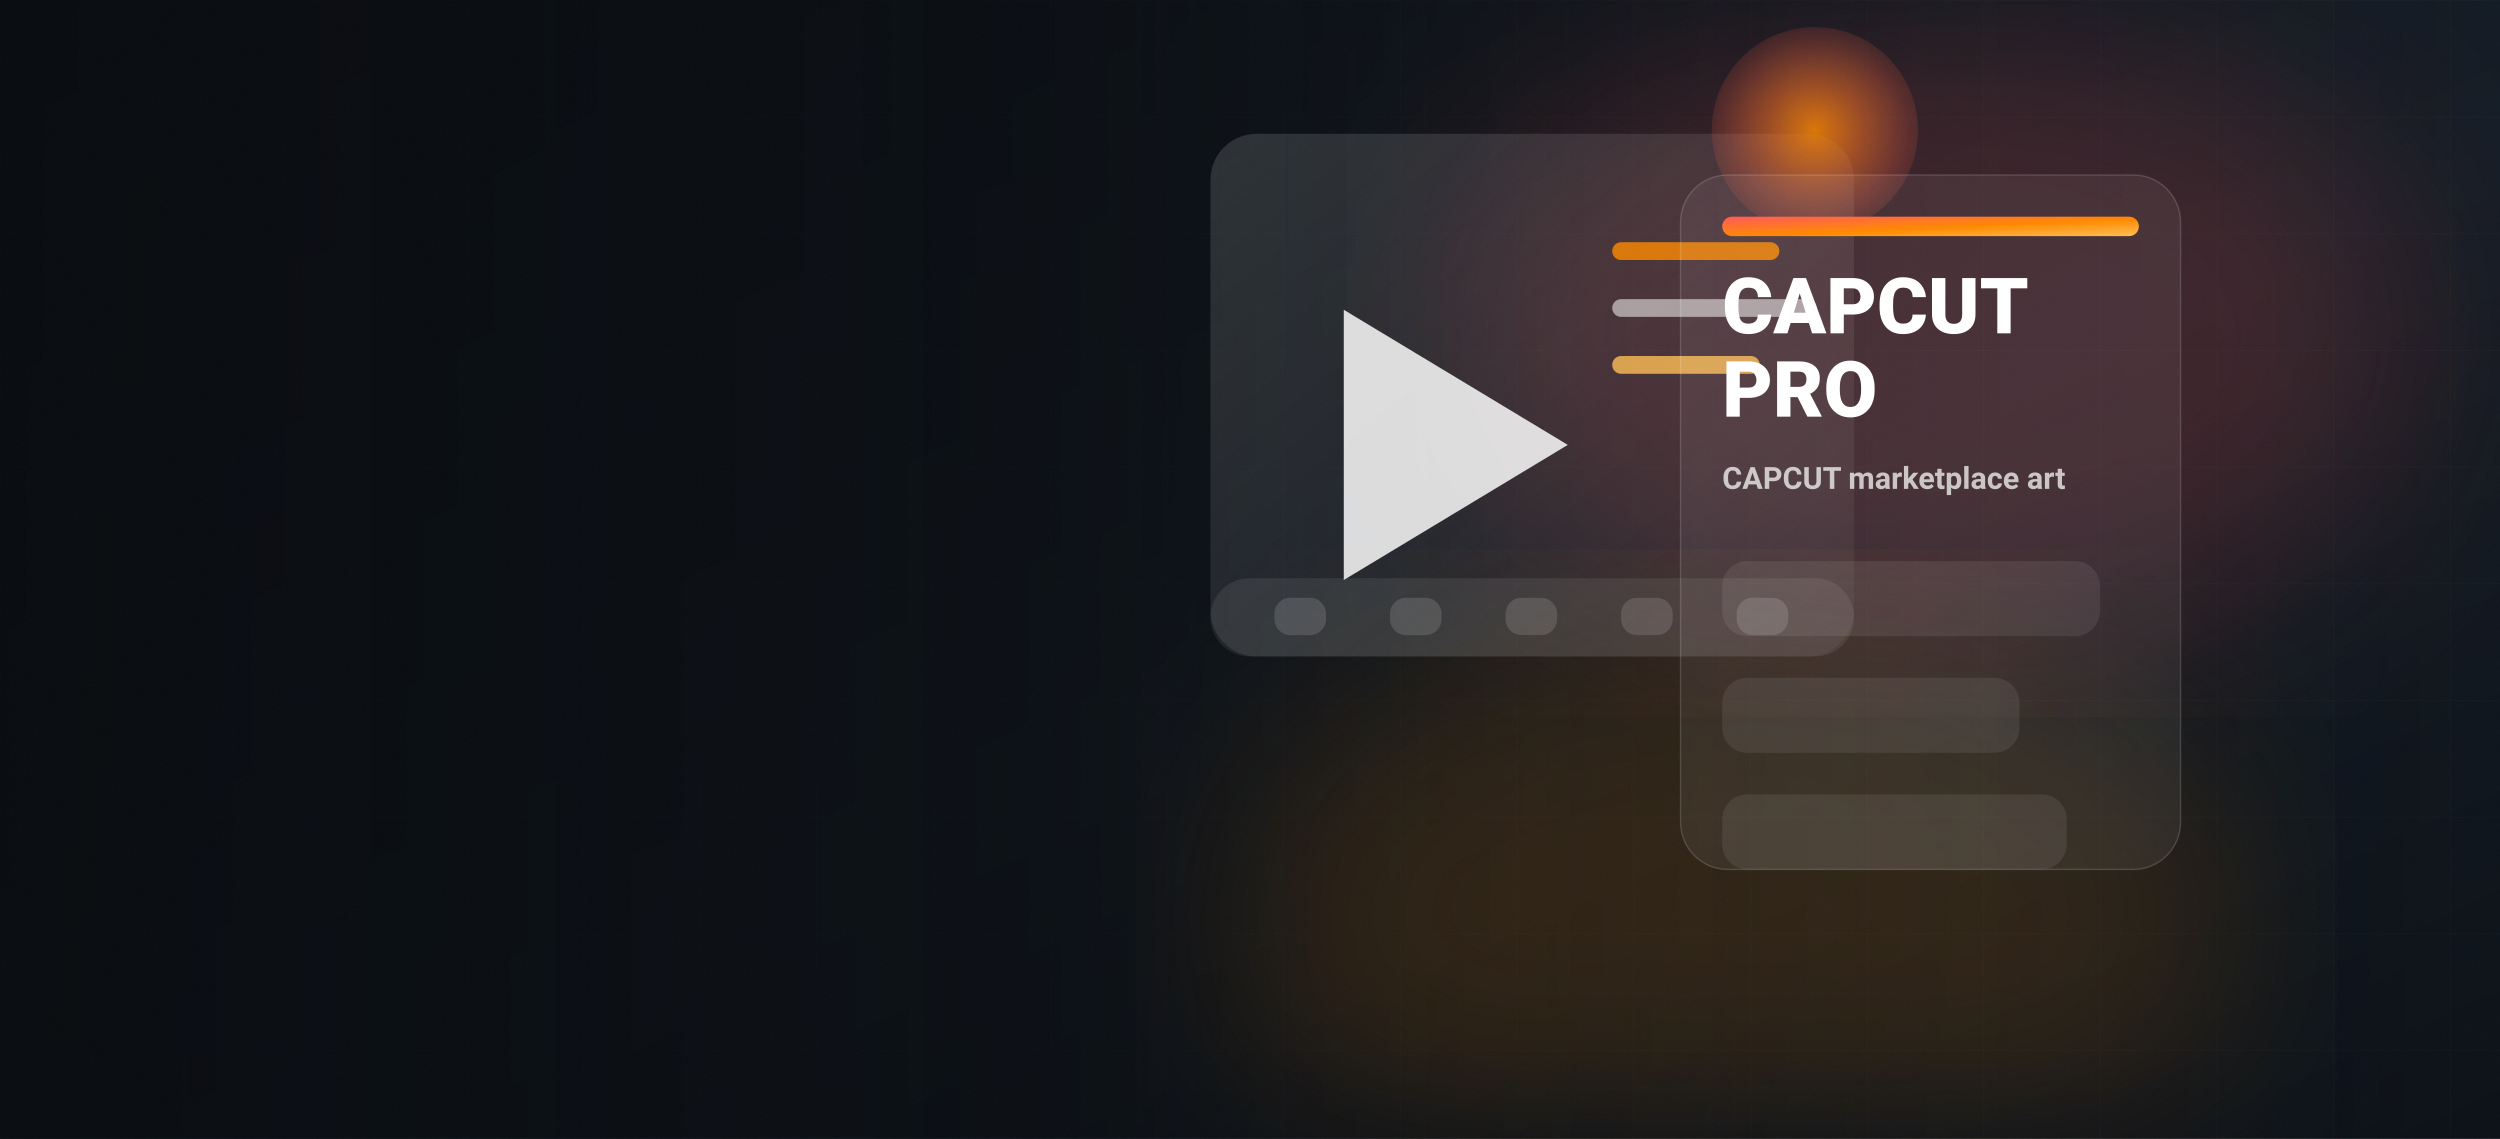
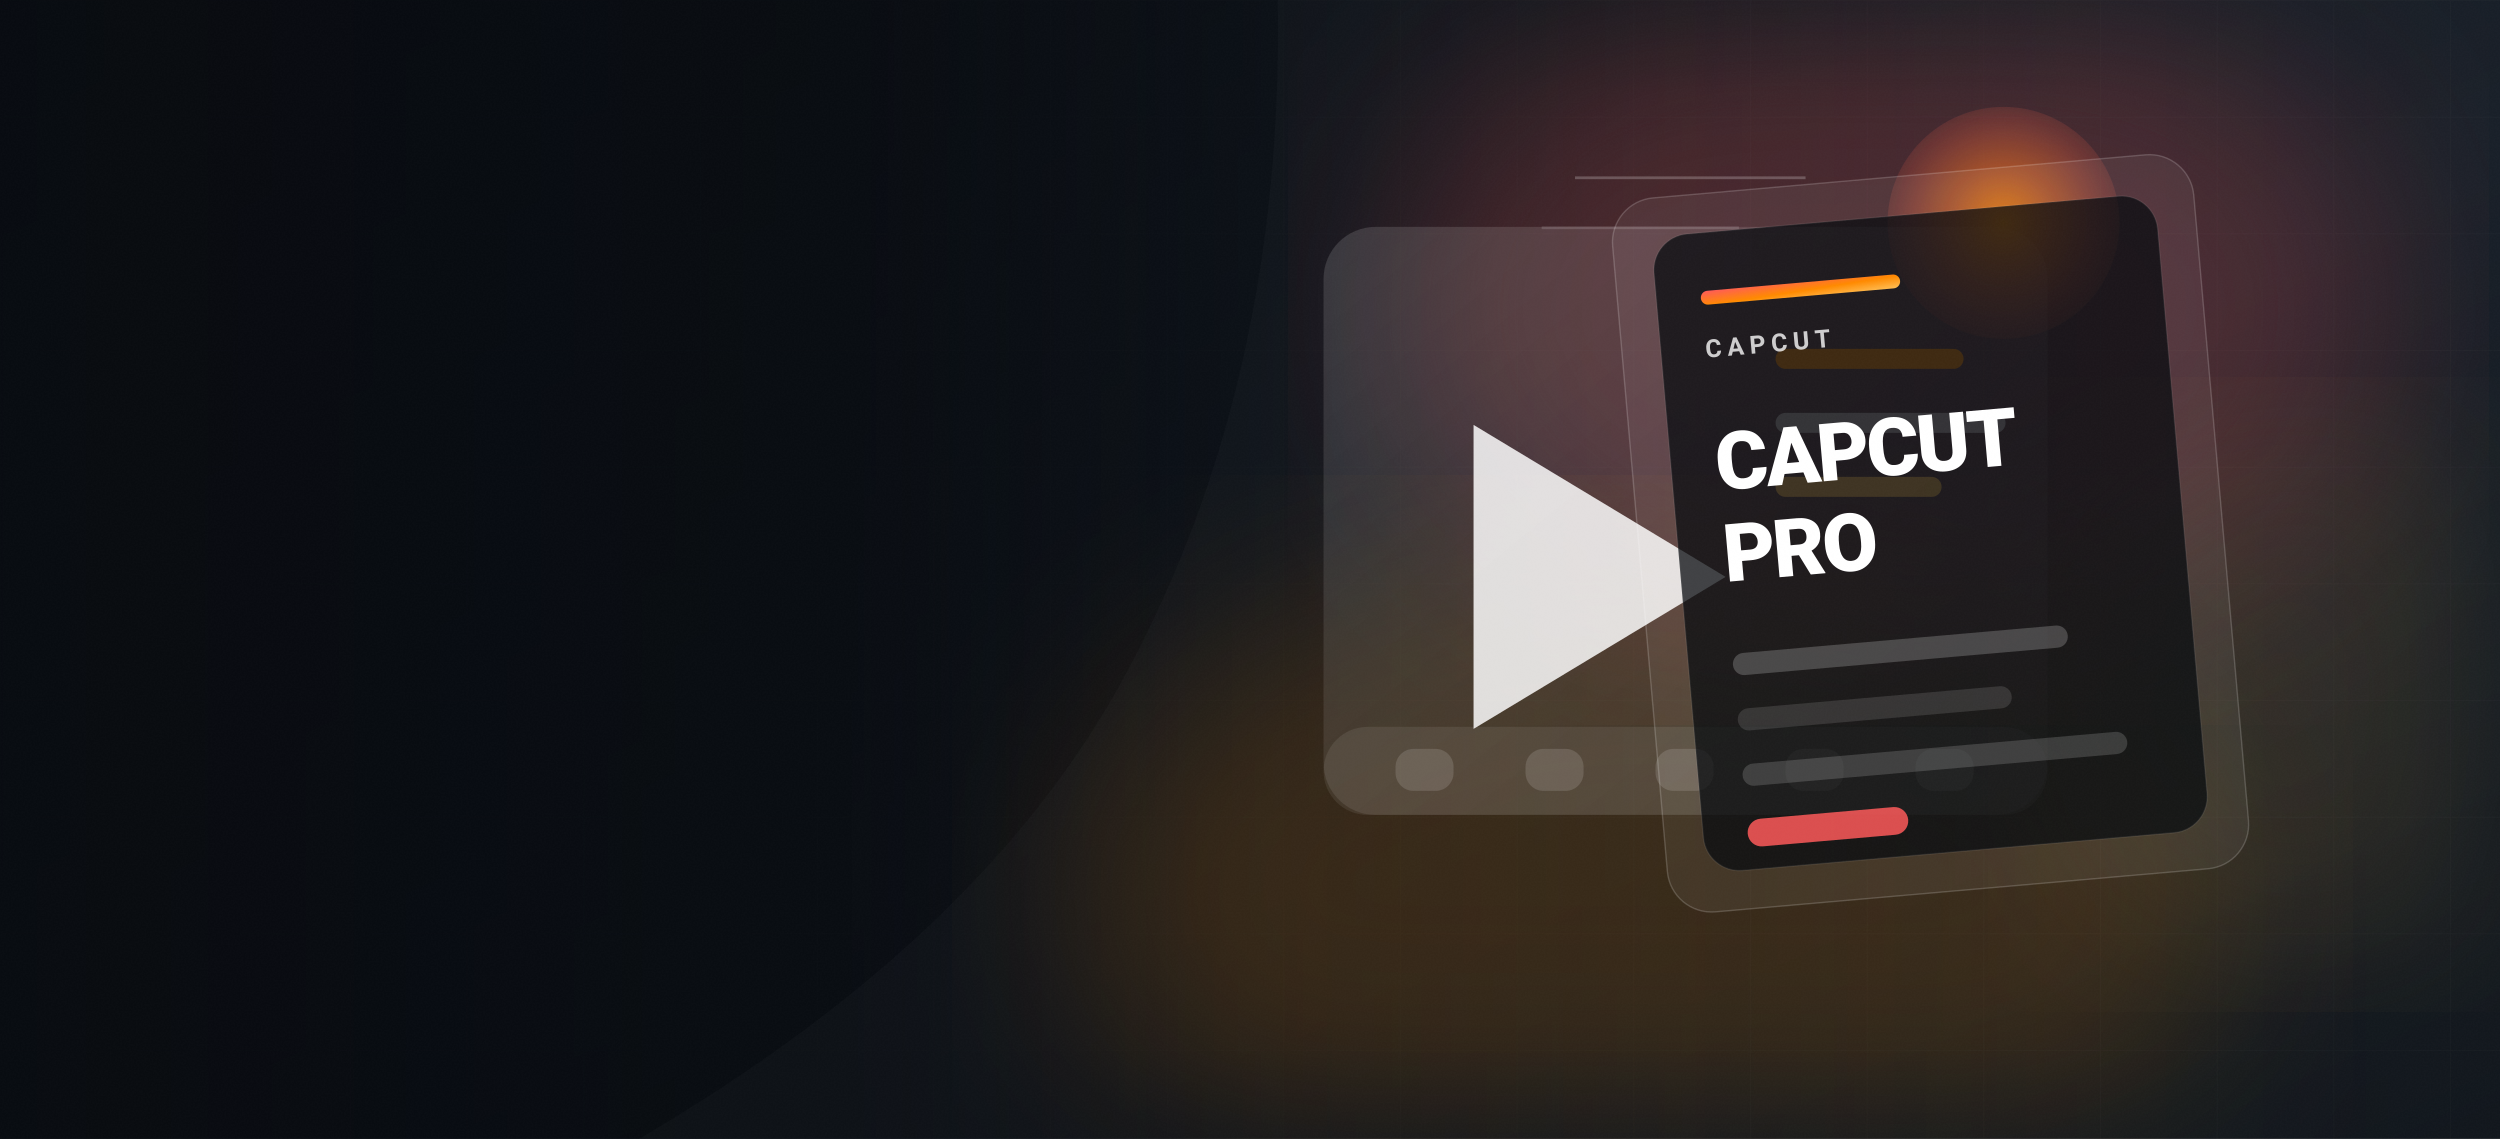
<svg xmlns="http://www.w3.org/2000/svg" viewBox="0 0 1800 820" role="img" aria-label="CAPCUT PRO hero art">
  <defs>
    <linearGradient id="bghero9" x1="0" y1="0" x2="1" y2="1">
      <stop offset="0%" stop-color="#0f141b" />
      <stop offset="56%" stop-color="#141c25" />
      <stop offset="100%" stop-color="#0d1218" />
    </linearGradient>
    <linearGradient id="accenthero9" x1="0" y1="0" x2="1" y2="1">
      <stop offset="0%" stop-color="#ff5a5a" />
      <stop offset="55%" stop-color="#ff8a00" />
      <stop offset="100%" stop-color="#ffbe55" />
    </linearGradient>
    <linearGradient id="glassA" x1="0" y1="0" x2="1" y2="1">
      <stop offset="0%" stop-color="rgba(255,255,255,.14)" />
      <stop offset="100%" stop-color="rgba(255,255,255,.04)" />
    </linearGradient>
    <linearGradient id="glassB" x1="0" y1="0" x2="1" y2="1">
      <stop offset="0%" stop-color="rgba(255,255,255,.1)" />
      <stop offset="100%" stop-color="rgba(255,255,255,.02)" />
    </linearGradient>
    <radialGradient id="orbA" cx="50%" cy="50%" r="60%">
      <stop offset="0%" stop-color="#ff8a00" stop-opacity=".95" />
      <stop offset="100%" stop-color="#ff5a5a" stop-opacity="0" />
    </radialGradient>
    <linearGradient id="panelLine" x1="0" y1="0" x2="1" y2="0">
      <stop offset="0%" stop-color="#ff5a5a" />
      <stop offset="50%" stop-color="#ff8a00" />
      <stop offset="100%" stop-color="#ffbe55" />
    </linearGradient>
    <pattern id="gridhero9" width="84" height="84" patternUnits="userSpaceOnUse">
      <path d="M84 0H0V84" fill="none" stroke="rgba(255,255,255,.06)" stroke-width="1" />
    </pattern>
    <filter id="noisehero9" x="-20%" y="-20%" width="140%" height="140%">
      <feTurbulence type="fractalNoise" baseFrequency="0.8" numOctaves="2" stitchTiles="stitch" />
      <feColorMatrix type="saturate" values="0" />
      <feComponentTransfer>
        <feFuncA type="table" tableValues="0 0 .07 .1" />
      </feComponentTransfer>
    </filter>
    <filter id="blurhero9">
      <feGaussianBlur stdDeviation="70" />
    </filter>
  </defs>
  <rect width="1800" height="820" fill="url(#bghero9)" />
  <rect width="1800" height="820" fill="url(#gridhero9)" opacity=".36" />
  <rect width="1800" height="820" fill="url(#fade9)" />
  <defs>
    <linearGradient id="fade9" x1="0" y1="0" x2="1" y2="0">
-       <stop offset="0%" stop-color="rgba(9,12,16,.92)" />
-       <stop offset="42%" stop-color="rgba(9,12,16,.68)" />
-       <stop offset="80%" stop-color="rgba(9,12,16,.12)" />
+       <stop offset="0%" stop-color="rgba(8,11,16,.98)" />
+       <stop offset="34%" stop-color="rgba(8,11,16,.88)" />
+       <stop offset="58%" stop-color="rgba(8,11,16,.48)" />
+       <stop offset="82%" stop-color="rgba(8,11,16,.08)" />
      <stop offset="100%" stop-color="rgba(9,12,16,0)" />
    </linearGradient>
  </defs>
-   <ellipse cx="1390" cy="240" rx="350" ry="230" fill="#ff5a5a" opacity=".18" filter="url(#blurhero9)" />
-   <ellipse cx="1250" cy="660" rx="360" ry="220" fill="#ff8a00" opacity=".14" filter="url(#blurhero9)" />
-   <g transform="translate(700 -120) scale(.64)">
+   <path d="M620 0h1180v820H460c164-96 280-206 348-330c80-146 115-310 112-490z" fill="rgba(255,255,255,.02)" />
+   <ellipse cx="1360" cy="222" rx="360" ry="250" fill="#ff5a5a" opacity=".22" filter="url(#blurhero9)" />
+   <ellipse cx="1190" cy="642" rx="420" ry="250" fill="#ff8a00" opacity=".16" filter="url(#blurhero9)" />
+   <ellipse cx="1660" cy="500" rx="190" ry="190" fill="#ffbe55" opacity=".1" filter="url(#blurhero9)" />
+   <g transform="translate(760 -80) scale(.72)">
    <g opacity="0.97">
      <rect x="268" y="338" width="724" height="588" rx="52" fill="url(#glassA)" />
      <rect x="268" y="838" width="724" height="88" rx="44" fill="#ffffff" opacity=".08" />
      <path d="M418 536l252 152l-252 152z" fill="#fff" opacity=".86" />
      <path d="M730 470h168" stroke="#ff8a00" stroke-width="20" stroke-linecap="round" opacity=".82" />
      <path d="M730 534h210" stroke="#fff" stroke-width="20" stroke-linecap="round" opacity=".54" />
      <path d="M730 598h146" stroke="#ffbe55" stroke-width="20" stroke-linecap="round" opacity=".82" />
      <rect x="340" y="860" width="58" height="42" rx="18" fill="#fff" opacity=".14" />
      <rect x="470" y="860" width="58" height="42" rx="18" fill="#fff" opacity=".14" />
      <rect x="600" y="860" width="58" height="42" rx="18" fill="#fff" opacity=".14" />
      <rect x="730" y="860" width="58" height="42" rx="18" fill="#fff" opacity=".14" />
      <rect x="860" y="860" width="58" height="42" rx="18" fill="#fff" opacity=".14" />
      <circle cx="948" cy="334" r="116" fill="url(#orbA)" opacity=".88" />
    </g>
  </g>
-   <rect x="1210" y="126" width="360" height="500" rx="34" fill="rgba(255,255,255,.06)" stroke="rgba(255,255,255,.16)" />
-   <rect x="1240" y="156" width="300" height="14" rx="7" fill="url(#accenthero9)" />
-   <text x="1240" y="240" fill="#ffffff" font-size="56" font-family="Roboto, Arial, sans-serif" font-weight="900">CAPCUT</text>
-   <text x="1240" y="300" fill="#ffffff" font-size="56" font-family="Roboto, Arial, sans-serif" font-weight="900">PRO</text>
-   <text x="1240" y="352" fill="rgba(255,255,255,.72)" font-size="22" font-family="Roboto, Arial, sans-serif" font-weight="600">CAPCUT marketplace art</text>
-   <g transform="translate(1240 404)">
-     <rect width="272" height="54" rx="18" fill="rgba(255,255,255,.08)" />
-     <rect y="84" width="214" height="54" rx="18" fill="rgba(255,255,255,.08)" />
-     <rect y="168" width="248" height="54" rx="18" fill="rgba(255,255,255,.08)" />
+   <g transform="translate(1180 126) rotate(-5 210 258)">
+     <rect width="420" height="516" rx="32" fill="rgba(255,255,255,.06)" stroke="rgba(255,255,255,.18)" />
+     <rect x="28" y="28" width="364" height="460" rx="26" fill="rgba(8,11,16,.74)" stroke="rgba(255,255,255,.08)" />
+     <rect x="60" y="70" width="144" height="10" rx="5" fill="url(#accenthero9)" />
+     <text x="60" y="118" fill="rgba(255,255,255,.78)" font-size="18" font-family="Roboto, Arial, sans-serif" font-weight="700" letter-spacing="4">CAPCUT</text>
+     <text x="60" y="214" fill="#ffffff" font-size="58" font-family="Roboto, Arial, sans-serif" font-weight="900" letter-spacing="-2">CAPCUT</text>
+     <text x="60" y="280" fill="#ffffff" font-size="58" font-family="Roboto, Arial, sans-serif" font-weight="900" letter-spacing="-2">PRO</text>
+     <rect x="60" y="332" width="242" height="16" rx="8" fill="rgba(255,255,255,.2)" />
+     <rect x="60" y="372" width="198" height="16" rx="8" fill="rgba(255,255,255,.12)" />
+     <rect x="60" y="412" width="278" height="16" rx="8" fill="rgba(255,255,255,.16)" />
+     <rect x="60" y="452" width="116" height="20" rx="10" fill="#ff5a5a" opacity=".84" />
  </g>
+   <path d="M1134 128l166 0" stroke="rgba(255,255,255,.22)" stroke-width="2" />
+   <path d="M1110 164l142 0" stroke="rgba(255,255,255,.14)" stroke-width="2" />
  <rect width="1800" height="820" filter="url(#noisehero9)" opacity=".14" />
</svg>
